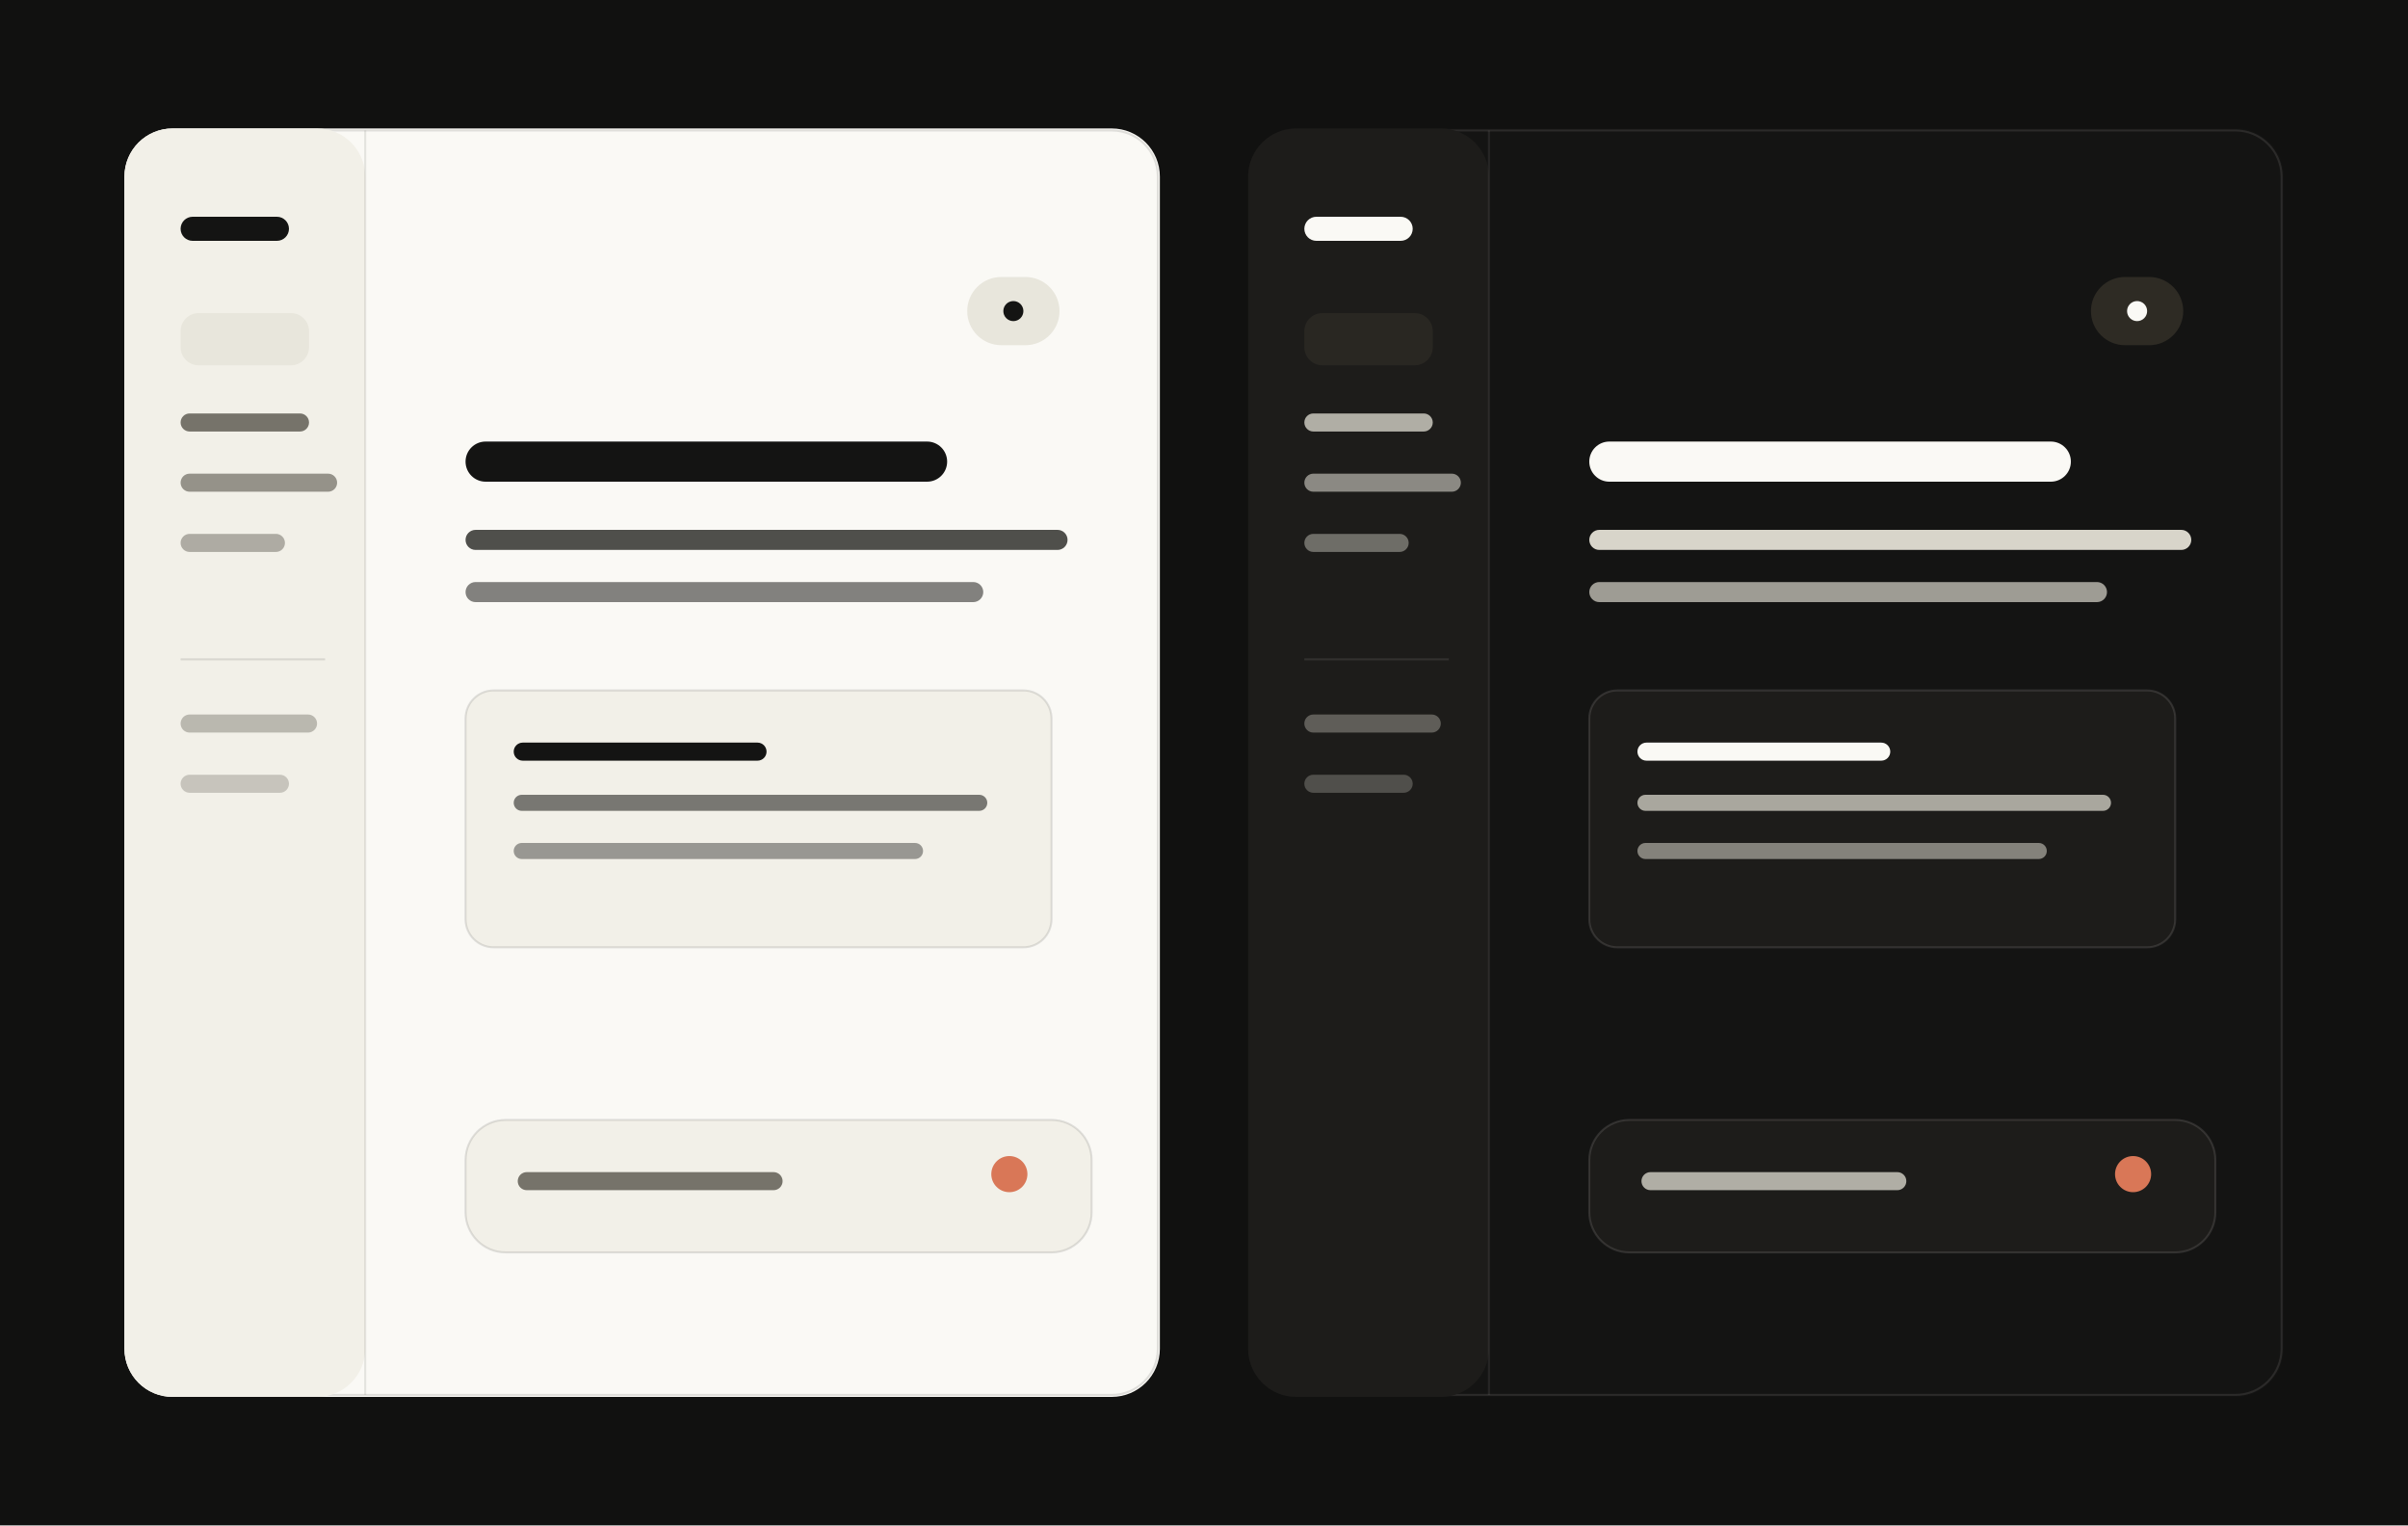
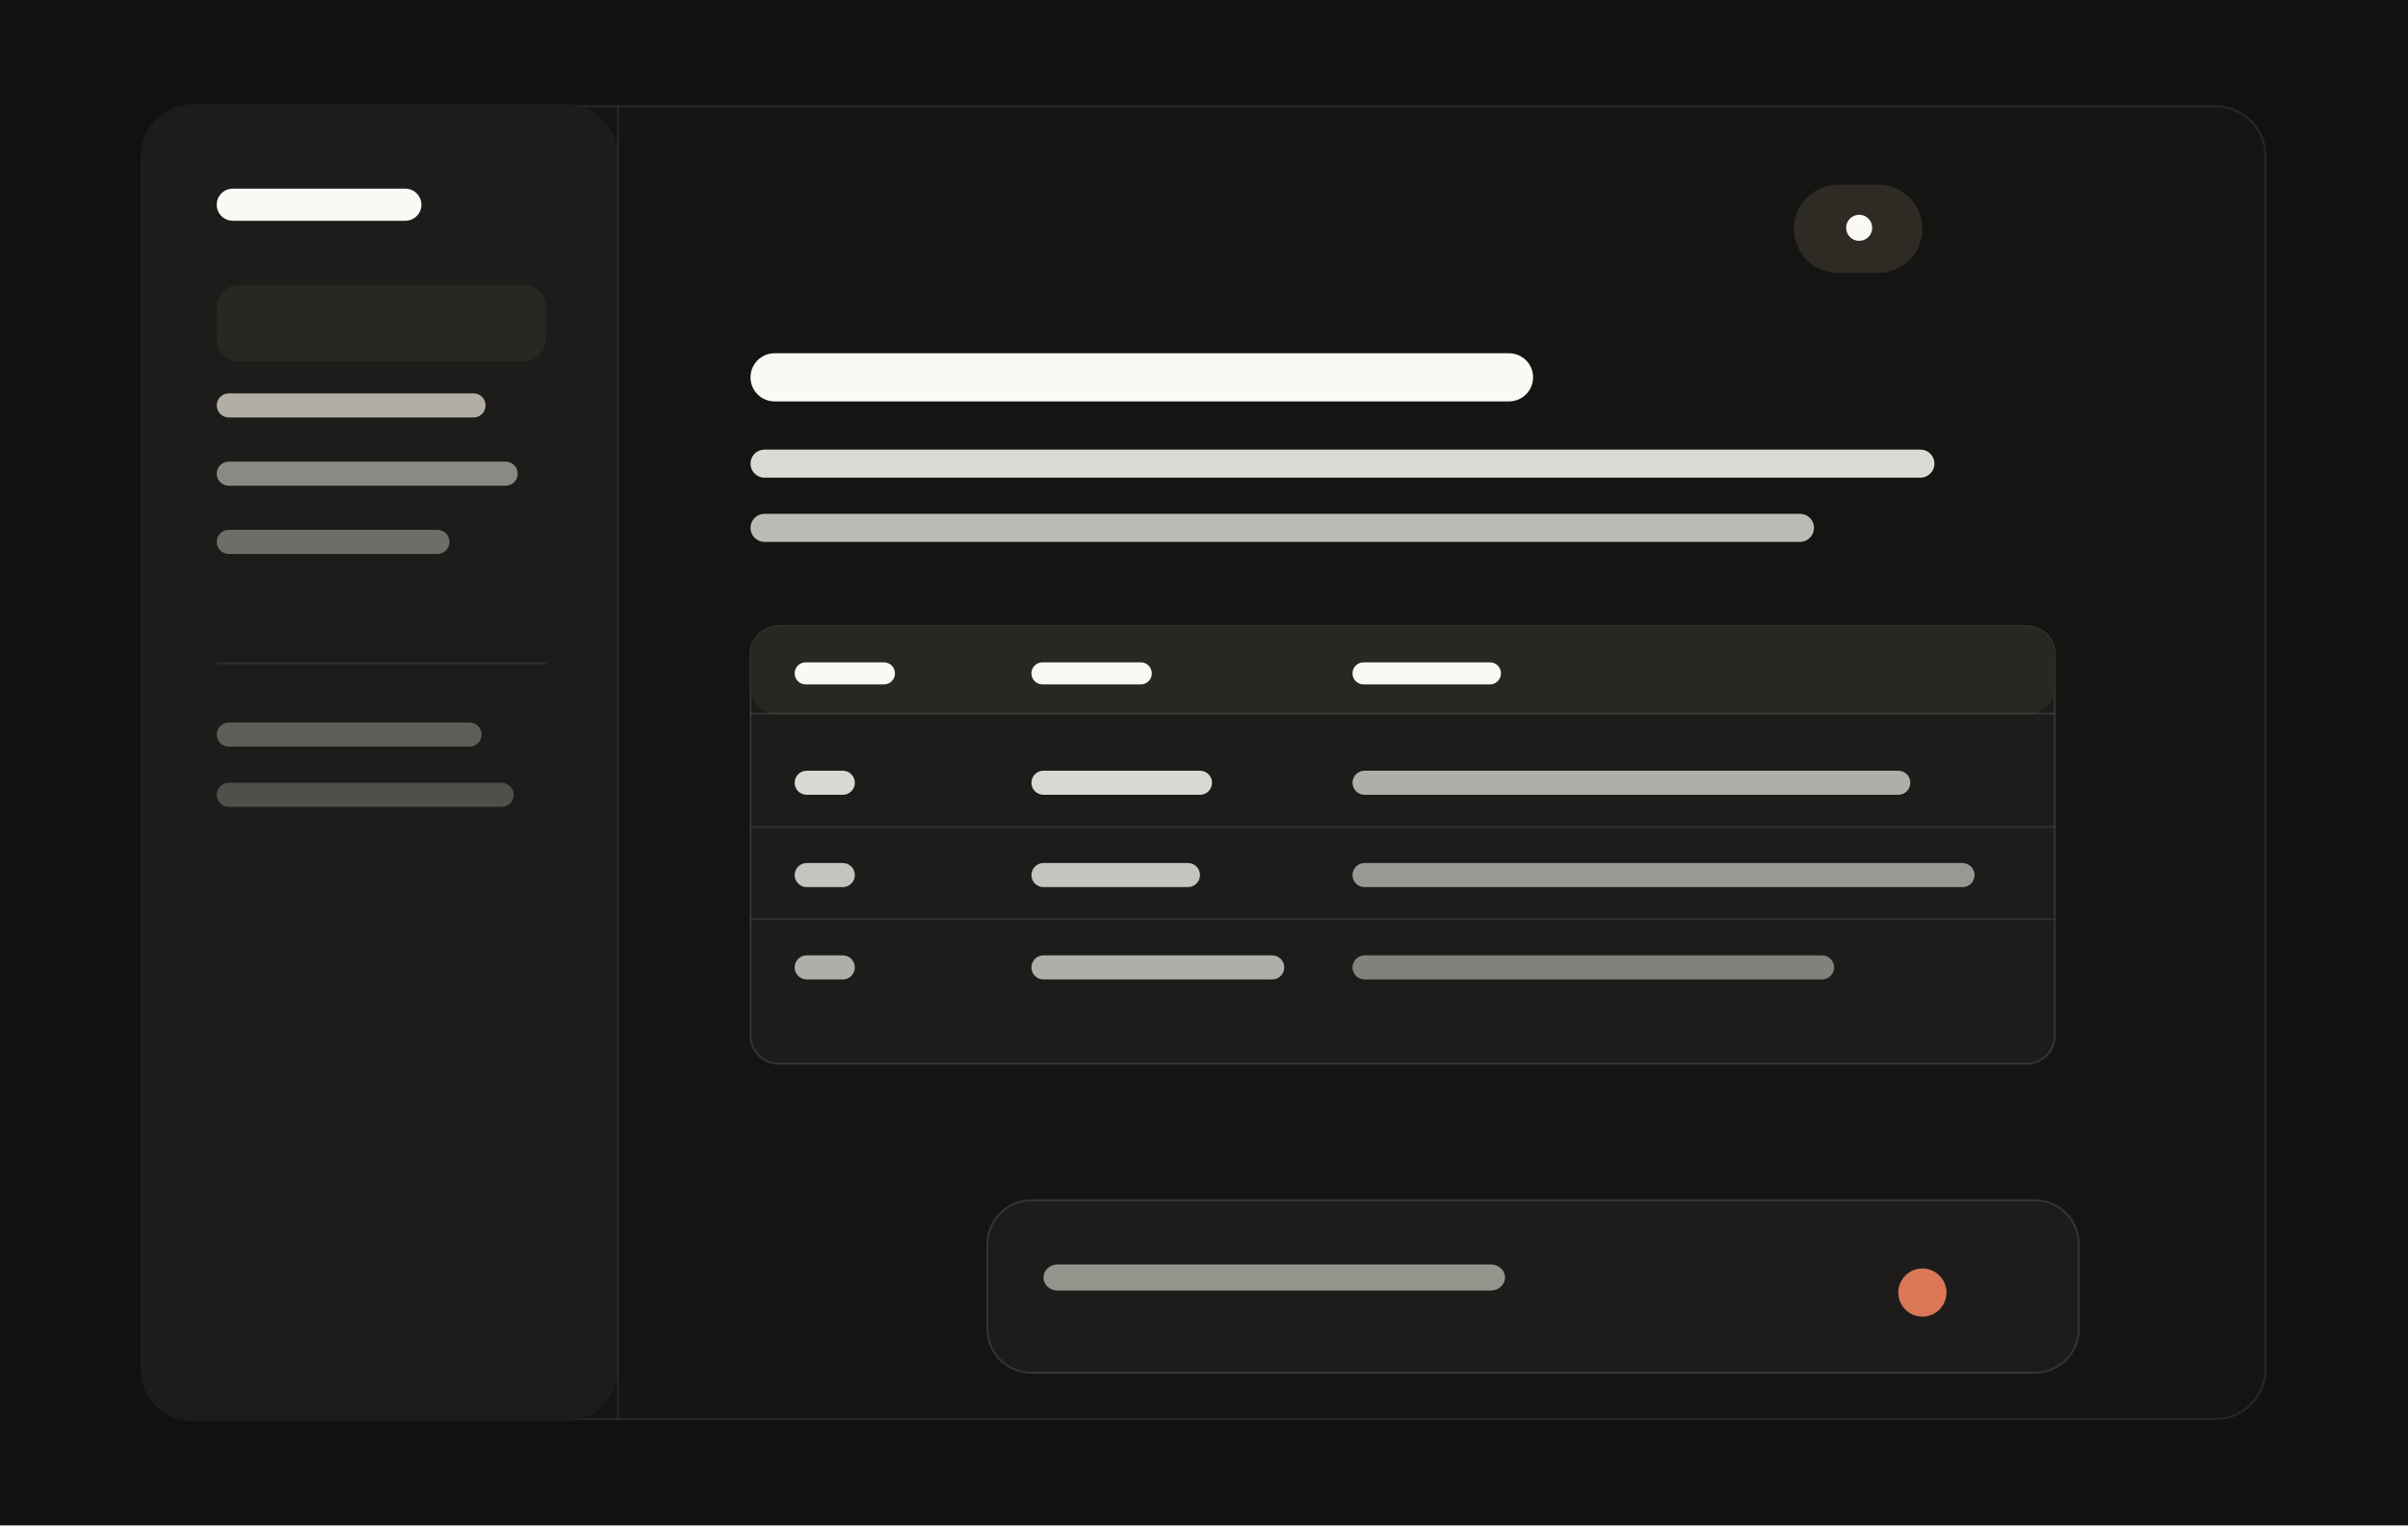
<svg xmlns="http://www.w3.org/2000/svg" viewBox="0 0 1200 760" role="img" aria-labelledby="title desc">
  <rect width="1200" height="760" fill="#111110" />
-   <g transform="translate(62 64)">
-     <rect width="516" height="632" rx="24" fill="#faf9f5" />
-     <rect x="1" y="1" width="514" height="630" rx="23" fill="none" stroke="#141413" stroke-opacity=".12" />
-     <rect width="120" height="632" rx="24" fill="#f2f0e8" />
-     <path d="M120 1v630" stroke="#141413" stroke-opacity=".1" />
-     <rect x="28" y="44" width="54" height="12" rx="6" fill="#141413" />
-     <rect x="28" y="92" width="64" height="26" rx="9" fill="#e8e6dc" />
-     <rect x="28" y="142" width="64" height="9" rx="4.5" fill="#76736a" />
-     <rect x="28" y="172" width="78" height="9" rx="4.5" fill="#76736a" opacity=".75" />
-     <rect x="28" y="202" width="52" height="9" rx="4.5" fill="#76736a" opacity=".55" />
-     <rect x="28" y="264" width="72" height="1" fill="#141413" opacity=".12" />
-     <rect x="28" y="292" width="68" height="9" rx="4.5" fill="#76736a" opacity=".45" />
-     <rect x="28" y="322" width="54" height="9" rx="4.5" fill="#76736a" opacity=".35" />
-     <g transform="translate(170 74)">
-       <rect x="250" y="0" width="46" height="34" rx="17" fill="#e8e6dc" />
-       <rect x="268" y="12" width="10" height="10" rx="5" fill="#141413" />
-       <rect y="82" width="240" height="20" rx="10" fill="#141413" />
-       <rect y="126" width="300" height="10" rx="5" fill="#4f4f4b" />
-       <rect y="152" width="258" height="10" rx="5" fill="#4f4f4b" opacity=".7" />
-       <rect y="206" width="292" height="128" rx="14" fill="#f2f0e8" stroke="#141413" stroke-opacity=".12" />
-       <rect x="24" y="232" width="126" height="9" rx="4.5" fill="#141413" />
-       <rect x="24" y="258" width="236" height="8" rx="4" fill="#4f4f4b" opacity=".75" />
-       <rect x="24" y="282" width="204" height="8" rx="4" fill="#4f4f4b" opacity=".55" />
-       <rect y="420" width="312" height="66" rx="20" fill="#f2f0e8" stroke="#141413" stroke-opacity=".12" />
-       <rect x="26" y="446" width="132" height="9" rx="4.5" fill="#76736a" />
-       <rect x="262" y="438" width="18" height="18" rx="9" fill="#d97757" />
+   <rect x="70" y="52" width="1060" height="656" rx="26" fill="#141413" />
+   <rect x="71" y="53" width="1058" height="654" rx="25" fill="none" stroke="#ffffff" stroke-opacity=".08" />
+   <rect x="70" y="52" width="238" height="656" rx="26" fill="#1d1c1a" />
+   <path d="M308 53v654" stroke="#ffffff" stroke-opacity=".08" />
+   <rect x="108" y="94" width="102" height="16" rx="8" fill="#faf9f5" />
+   <rect x="108" y="142" width="164" height="38" rx="11" fill="#292722" />
+   <rect x="108" y="196" width="134" height="12" rx="6" fill="#b0aea5" />
+   <rect x="108" y="230" width="150" height="12" rx="6" fill="#b0aea5" opacity=".75" />
+   <rect x="108" y="264" width="116" height="12" rx="6" fill="#b0aea5" opacity=".55" />
+   <rect x="108" y="330" width="164" height="1" fill="#ffffff" opacity=".08" />
+   <rect x="108" y="360" width="132" height="12" rx="6" fill="#b0aea5" opacity=".45" />
+   <rect x="108" y="390" width="148" height="12" rx="6" fill="#b0aea5" opacity=".35" />
+   <g transform="translate(374 92)">
+     <rect x="520" y="0" width="64" height="44" rx="22" fill="#2e2b24" />
+     <rect x="546" y="15" width="13" height="13" rx="6.5" fill="#faf9f5" />
+     <rect x="0" y="84" width="390" height="24" rx="12" fill="#faf9f5" />
+     <rect x="0" y="132" width="590" height="14" rx="7" fill="#faf9f5" opacity=".86" />
+     <rect x="0" y="164" width="530" height="14" rx="7" fill="#faf9f5" opacity=".72" />
+     <g transform="translate(0 220)">
+       <rect width="650" height="218" rx="14" fill="#1d1c1a" stroke="#ffffff" stroke-opacity=".12" />
+       <rect width="650" height="44" rx="14" fill="#292722" />
+       <rect x="0" y="43" width="650" height="1" fill="#ffffff" opacity=".1" />
+       <rect x="22" y="18" width="50" height="11" rx="5.5" fill="#faf9f5" />
+       <rect x="140" y="18" width="60" height="11" rx="5.5" fill="#faf9f5" />
+       <rect x="300" y="18" width="74" height="11" rx="5.5" fill="#faf9f5" />
+       <rect x="22" y="72" width="30" height="12" rx="6" fill="#faf9f5" opacity=".85" />
+       <rect x="140" y="72" width="90" height="12" rx="6" fill="#faf9f5" opacity=".85" />
+       <rect x="300" y="72" width="278" height="12" rx="6" fill="#faf9f5" opacity=".66" />
+       <rect x="22" y="118" width="30" height="12" rx="6" fill="#faf9f5" opacity=".76" />
+       <rect x="140" y="118" width="84" height="12" rx="6" fill="#faf9f5" opacity=".76" />
+       <rect x="300" y="118" width="310" height="12" rx="6" fill="#faf9f5" opacity=".56" />
+       <rect x="22" y="164" width="30" height="12" rx="6" fill="#faf9f5" opacity=".66" />
+       <rect x="140" y="164" width="126" height="12" rx="6" fill="#faf9f5" opacity=".66" />
+       <rect x="300" y="164" width="240" height="12" rx="6" fill="#faf9f5" opacity=".46" />
+       <path d="M0 100h650M0 146h650" stroke="#ffffff" opacity=".08" />
    </g>
-   </g>
-   <g transform="translate(622 64)">
-     <rect width="516" height="632" rx="24" fill="#141413" />
-     <rect x="1" y="1" width="514" height="630" rx="23" fill="none" stroke="#faf9f5" stroke-opacity=".1" />
-     <rect width="120" height="632" rx="24" fill="#1d1c1a" />
-     <path d="M120 1v630" stroke="#faf9f5" stroke-opacity=".08" />
-     <rect x="28" y="44" width="54" height="12" rx="6" fill="#faf9f5" />
-     <rect x="28" y="92" width="64" height="26" rx="9" fill="#292722" />
-     <rect x="28" y="142" width="64" height="9" rx="4.5" fill="#b0aea5" />
-     <rect x="28" y="172" width="78" height="9" rx="4.5" fill="#b0aea5" opacity=".75" />
-     <rect x="28" y="202" width="52" height="9" rx="4.5" fill="#b0aea5" opacity=".55" />
-     <rect x="28" y="264" width="72" height="1" fill="#faf9f5" opacity=".1" />
-     <rect x="28" y="292" width="68" height="9" rx="4.5" fill="#b0aea5" opacity=".45" />
-     <rect x="28" y="322" width="54" height="9" rx="4.5" fill="#b0aea5" opacity=".35" />
-     <g transform="translate(170 74)">
-       <rect x="250" y="0" width="46" height="34" rx="17" fill="#2e2b24" />
-       <rect x="268" y="12" width="10" height="10" rx="5" fill="#faf9f5" />
-       <rect y="82" width="240" height="20" rx="10" fill="#faf9f5" />
-       <rect y="126" width="300" height="10" rx="5" fill="#d8d5ca" />
-       <rect y="152" width="258" height="10" rx="5" fill="#d8d5ca" opacity=".7" />
-       <rect y="206" width="292" height="128" rx="14" fill="#1d1c1a" stroke="#faf9f5" stroke-opacity=".12" />
-       <rect x="24" y="232" width="126" height="9" rx="4.5" fill="#faf9f5" />
-       <rect x="24" y="258" width="236" height="8" rx="4" fill="#d8d5ca" opacity=".75" />
-       <rect x="24" y="282" width="204" height="8" rx="4" fill="#d8d5ca" opacity=".55" />
-       <rect y="420" width="312" height="66" rx="20" fill="#1d1c1a" stroke="#faf9f5" stroke-opacity=".12" />
-       <rect x="26" y="446" width="132" height="9" rx="4.5" fill="#b0aea5" />
-       <rect x="262" y="438" width="18" height="18" rx="9" fill="#d97757" />
-     </g>
+     <rect x="118" y="506" width="544" height="86" rx="22" fill="#1d1c1a" stroke="#ffffff" stroke-opacity=".12" />
+     <rect x="146" y="538" width="230" height="13" rx="7" fill="#b0aea5" opacity=".82" />
+     <circle cx="584" cy="552" r="12" fill="#d97757" />
  </g>
</svg>
